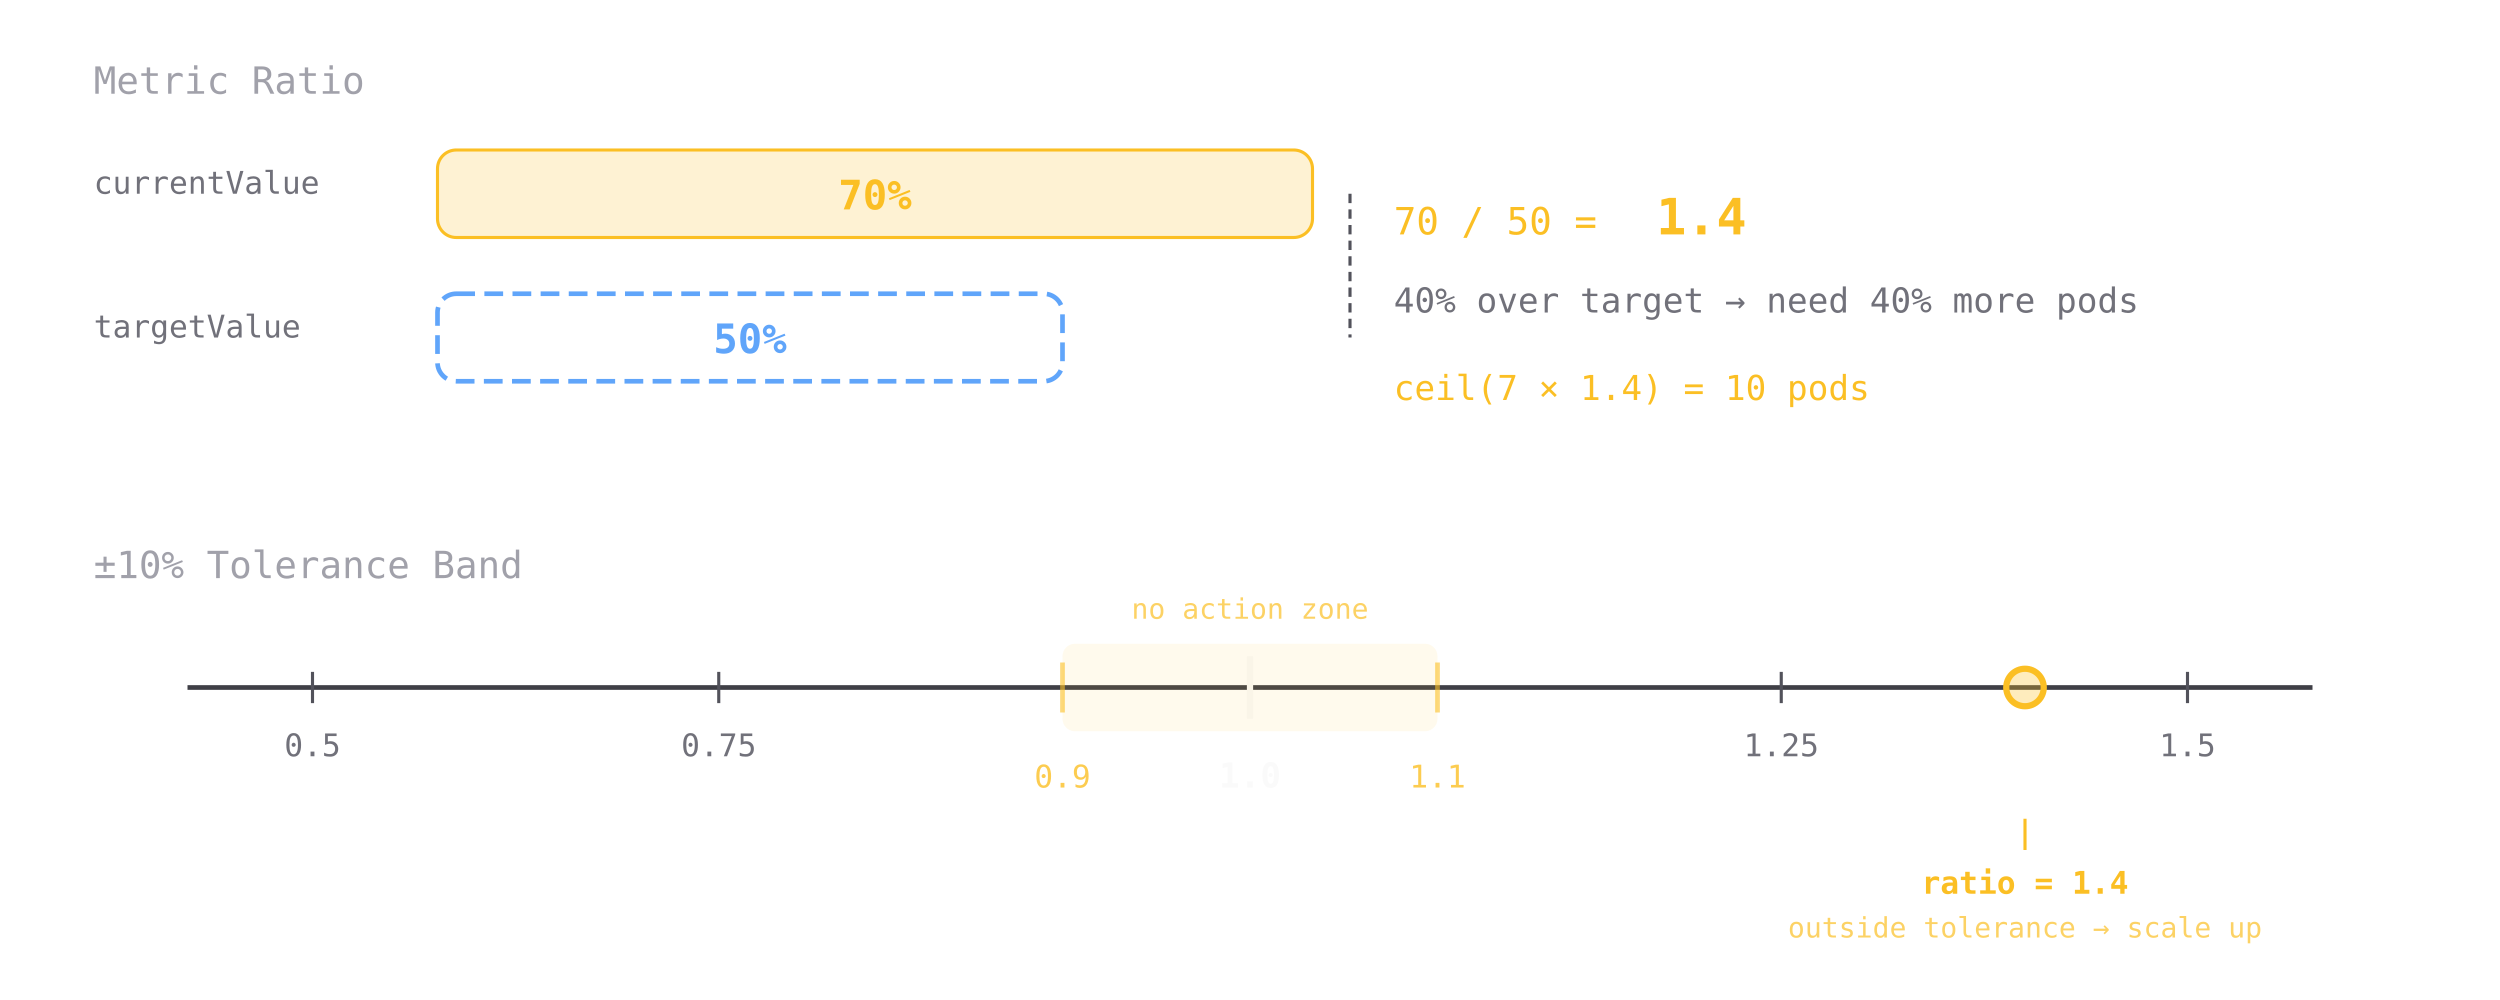
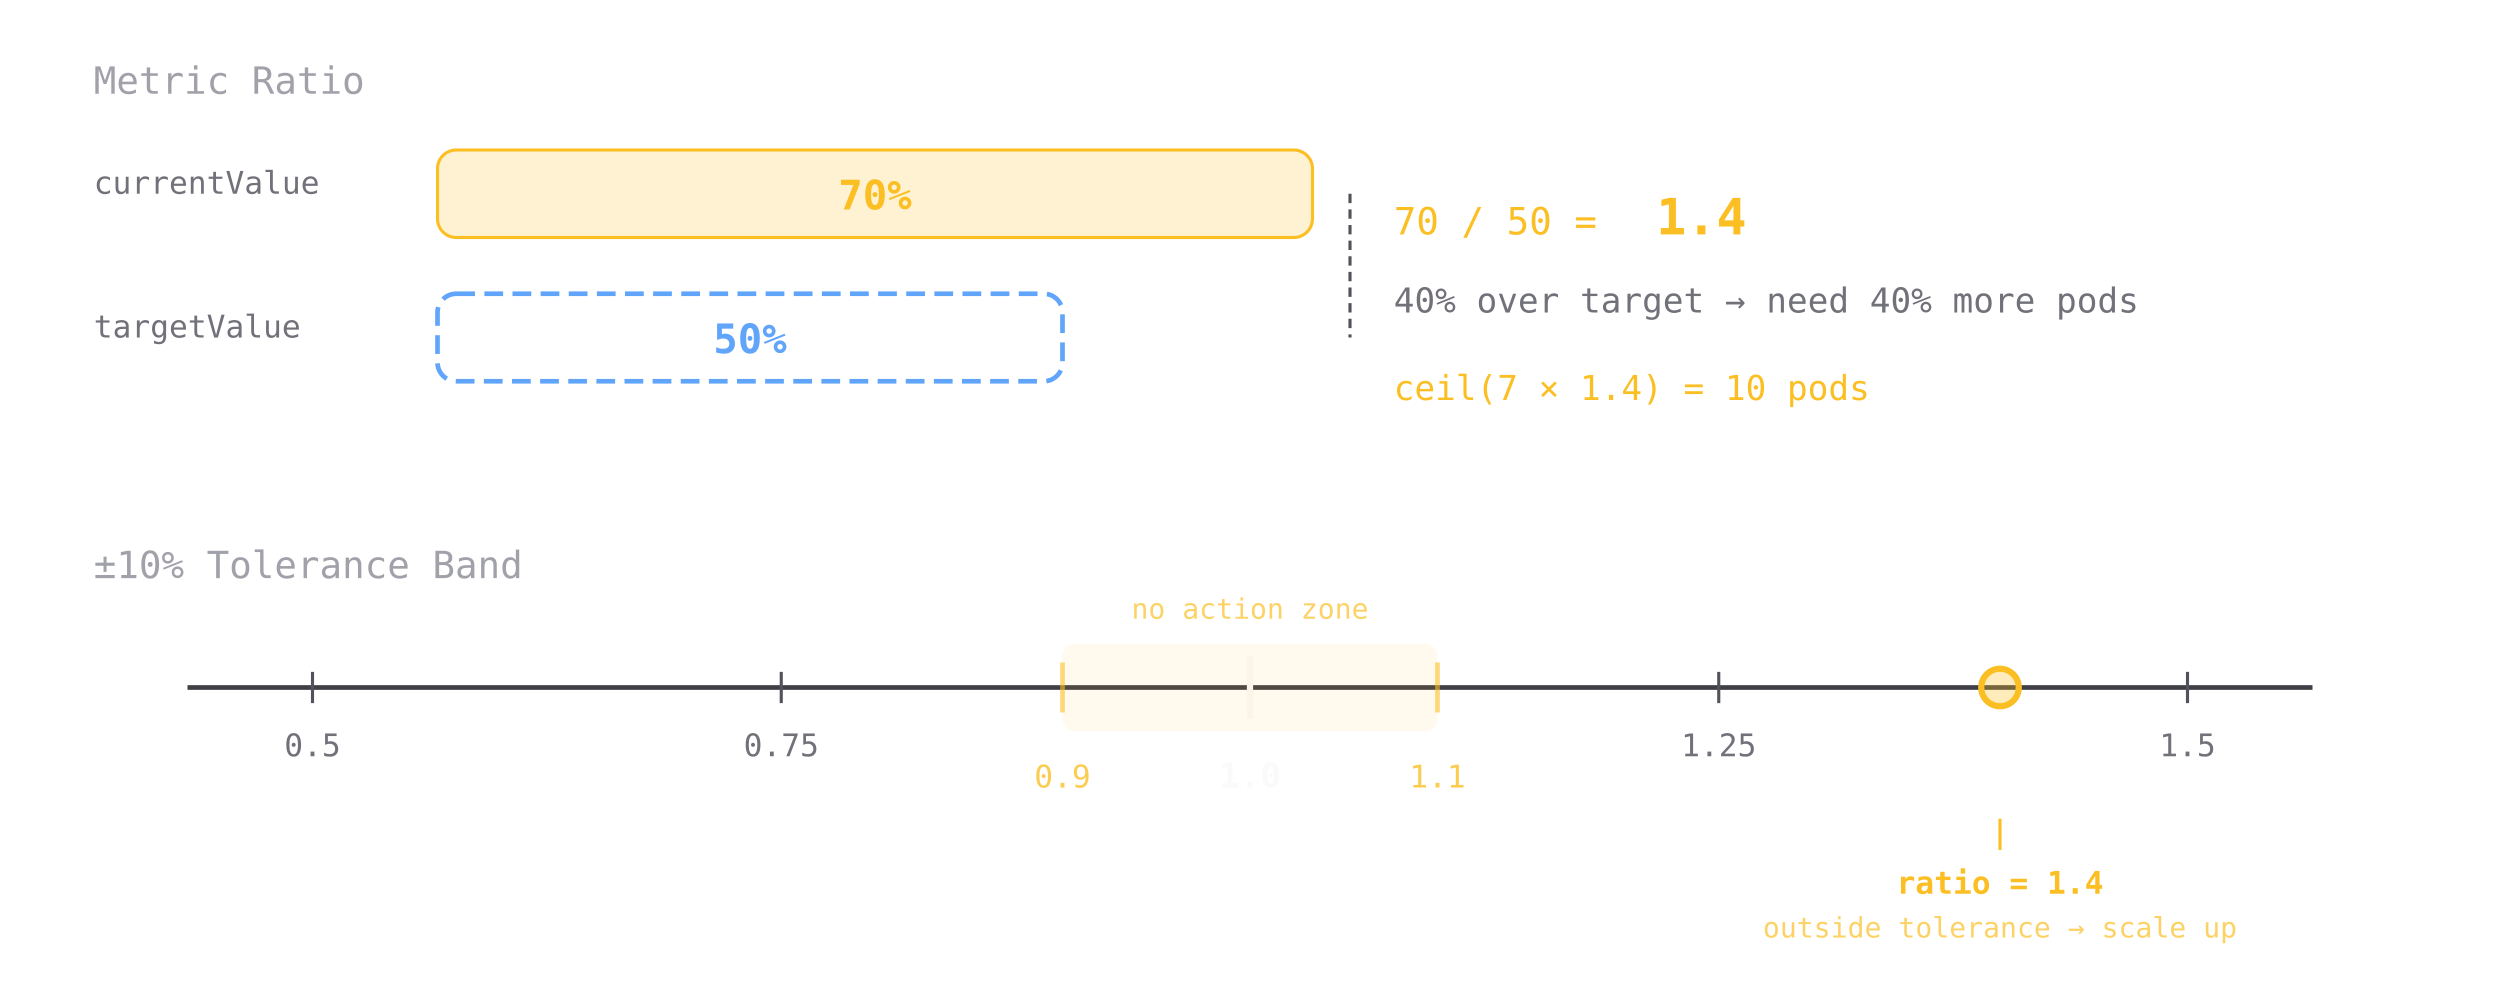
<svg xmlns="http://www.w3.org/2000/svg" viewBox="0 0 800 320" style="background:#0f1117;border-radius:12px" aria-label="Formula ratio diagram">
  <text x="30" y="30" fill="#a1a1aa" font-size="12" font-weight="500" font-family="monospace">Metric Ratio</text>
  <text x="30" y="62" fill="#71717a" font-size="10" font-family="monospace">currentValue</text>
  <rect x="140" y="48" width="280" height="28" rx="6" fill="#fbbf24" fill-opacity="0.2" stroke="#fbbf24" stroke-width="1" />
  <text x="280" y="67" text-anchor="middle" fill="#fbbf24" font-size="13" font-weight="600" font-family="monospace">70%</text>
  <text x="30" y="108" fill="#71717a" font-size="10" font-family="monospace">targetValue</text>
  <rect x="140" y="94" width="200" height="28" rx="6" fill="none" stroke="#60a5fa" stroke-width="1.5" stroke-dasharray="6 3" />
  <text x="240" y="113" text-anchor="middle" fill="#60a5fa" font-size="13" font-weight="600" font-family="monospace">50%</text>
  <line x1="432" y1="62" x2="432" y2="108" stroke="#52525b" stroke-width="1" stroke-dasharray="3 2" />
  <text x="446" y="75" fill="#fbbf24" font-size="12" font-weight="500" font-family="monospace">70 / 50 = </text>
  <text x="530" y="75" fill="#fbbf24" font-size="16" font-weight="700" font-family="monospace">1.4</text>
  <text x="446" y="100" fill="#71717a" font-size="11" font-family="monospace">40% over target → need 40% more pods</text>
  <text x="446" y="128" fill="#fbbf24" font-size="11" font-weight="500" font-family="monospace">ceil(7 × 1.4) = 10 pods</text>
  <text x="30" y="185" fill="#a1a1aa" font-size="12" font-weight="500" font-family="monospace">±10% Tolerance Band</text>
  <line x1="60" y1="220" x2="740" y2="220" stroke="#3f3f46" stroke-width="1.5" />
  <line x1="100" y1="215" x2="100" y2="225" stroke="#52525b" stroke-width="1" />
  <text x="100" y="242" text-anchor="middle" fill="#71717a" font-size="10" font-family="monospace">0.5</text>
-   <line x1="230" y1="215" x2="230" y2="225" stroke="#52525b" stroke-width="1" />
-   <text x="230" y="242" text-anchor="middle" fill="#71717a" font-size="10" font-family="monospace">0.75</text>
+   <line x1="250" y1="215" x2="250" y2="225" stroke="#52525b" stroke-width="1" />
+   <text x="250" y="242" text-anchor="middle" fill="#71717a" font-size="10" font-family="monospace">0.75</text>
  <line x1="340" y1="212" x2="340" y2="228" stroke="#fbbf24" stroke-width="1.5" opacity="0.6" />
  <text x="340" y="252" text-anchor="middle" fill="#fbbf24" font-size="10" opacity="0.8" font-family="monospace">0.9</text>
  <line x1="400" y1="210" x2="400" y2="230" stroke="#fafafa" stroke-width="2" />
  <text x="400" y="252" text-anchor="middle" fill="#fafafa" font-size="11" font-weight="600" font-family="monospace">1.0</text>
  <line x1="460" y1="212" x2="460" y2="228" stroke="#fbbf24" stroke-width="1.5" opacity="0.6" />
  <text x="460" y="252" text-anchor="middle" fill="#fbbf24" font-size="10" opacity="0.8" font-family="monospace">1.1</text>
-   <line x1="570" y1="215" x2="570" y2="225" stroke="#52525b" stroke-width="1" />
-   <text x="570" y="242" text-anchor="middle" fill="#71717a" font-size="10" font-family="monospace">1.25</text>
+   <line x1="550" y1="215" x2="550" y2="225" stroke="#52525b" stroke-width="1" />
+   <text x="550" y="242" text-anchor="middle" fill="#71717a" font-size="10" font-family="monospace">1.25</text>
  <line x1="700" y1="215" x2="700" y2="225" stroke="#52525b" stroke-width="1" />
  <text x="700" y="242" text-anchor="middle" fill="#71717a" font-size="10" font-family="monospace">1.5</text>
  <rect x="340" y="206" width="120" height="28" rx="4" fill="#fbbf24" fill-opacity="0.08" />
  <text x="400" y="198" text-anchor="middle" fill="#fbbf24" font-size="9" opacity="0.7" font-family="monospace">no action zone</text>
-   <circle cx="648" cy="220" r="6" fill="#fbbf24" fill-opacity="0.3" stroke="#fbbf24" stroke-width="2" />
-   <line x1="648" y1="262" x2="648" y2="272" stroke="#fbbf24" stroke-width="1" />
-   <text x="648" y="286" text-anchor="middle" fill="#fbbf24" font-size="10" font-weight="600" font-family="monospace">ratio = 1.4</text>
-   <text x="648" y="300" text-anchor="middle" fill="#fbbf24" font-size="9" opacity="0.7" font-family="monospace">outside tolerance → scale up</text>
+   <circle cx="640" cy="220" r="6" fill="#fbbf24" fill-opacity="0.3" stroke="#fbbf24" stroke-width="2" />
+   <line x1="640" y1="262" x2="640" y2="272" stroke="#fbbf24" stroke-width="1" />
+   <text x="640" y="286" text-anchor="middle" fill="#fbbf24" font-size="10" font-weight="600" font-family="monospace">ratio = 1.4</text>
+   <text x="640" y="300" text-anchor="middle" fill="#fbbf24" font-size="9" opacity="0.7" font-family="monospace">outside tolerance → scale up</text>
</svg>
